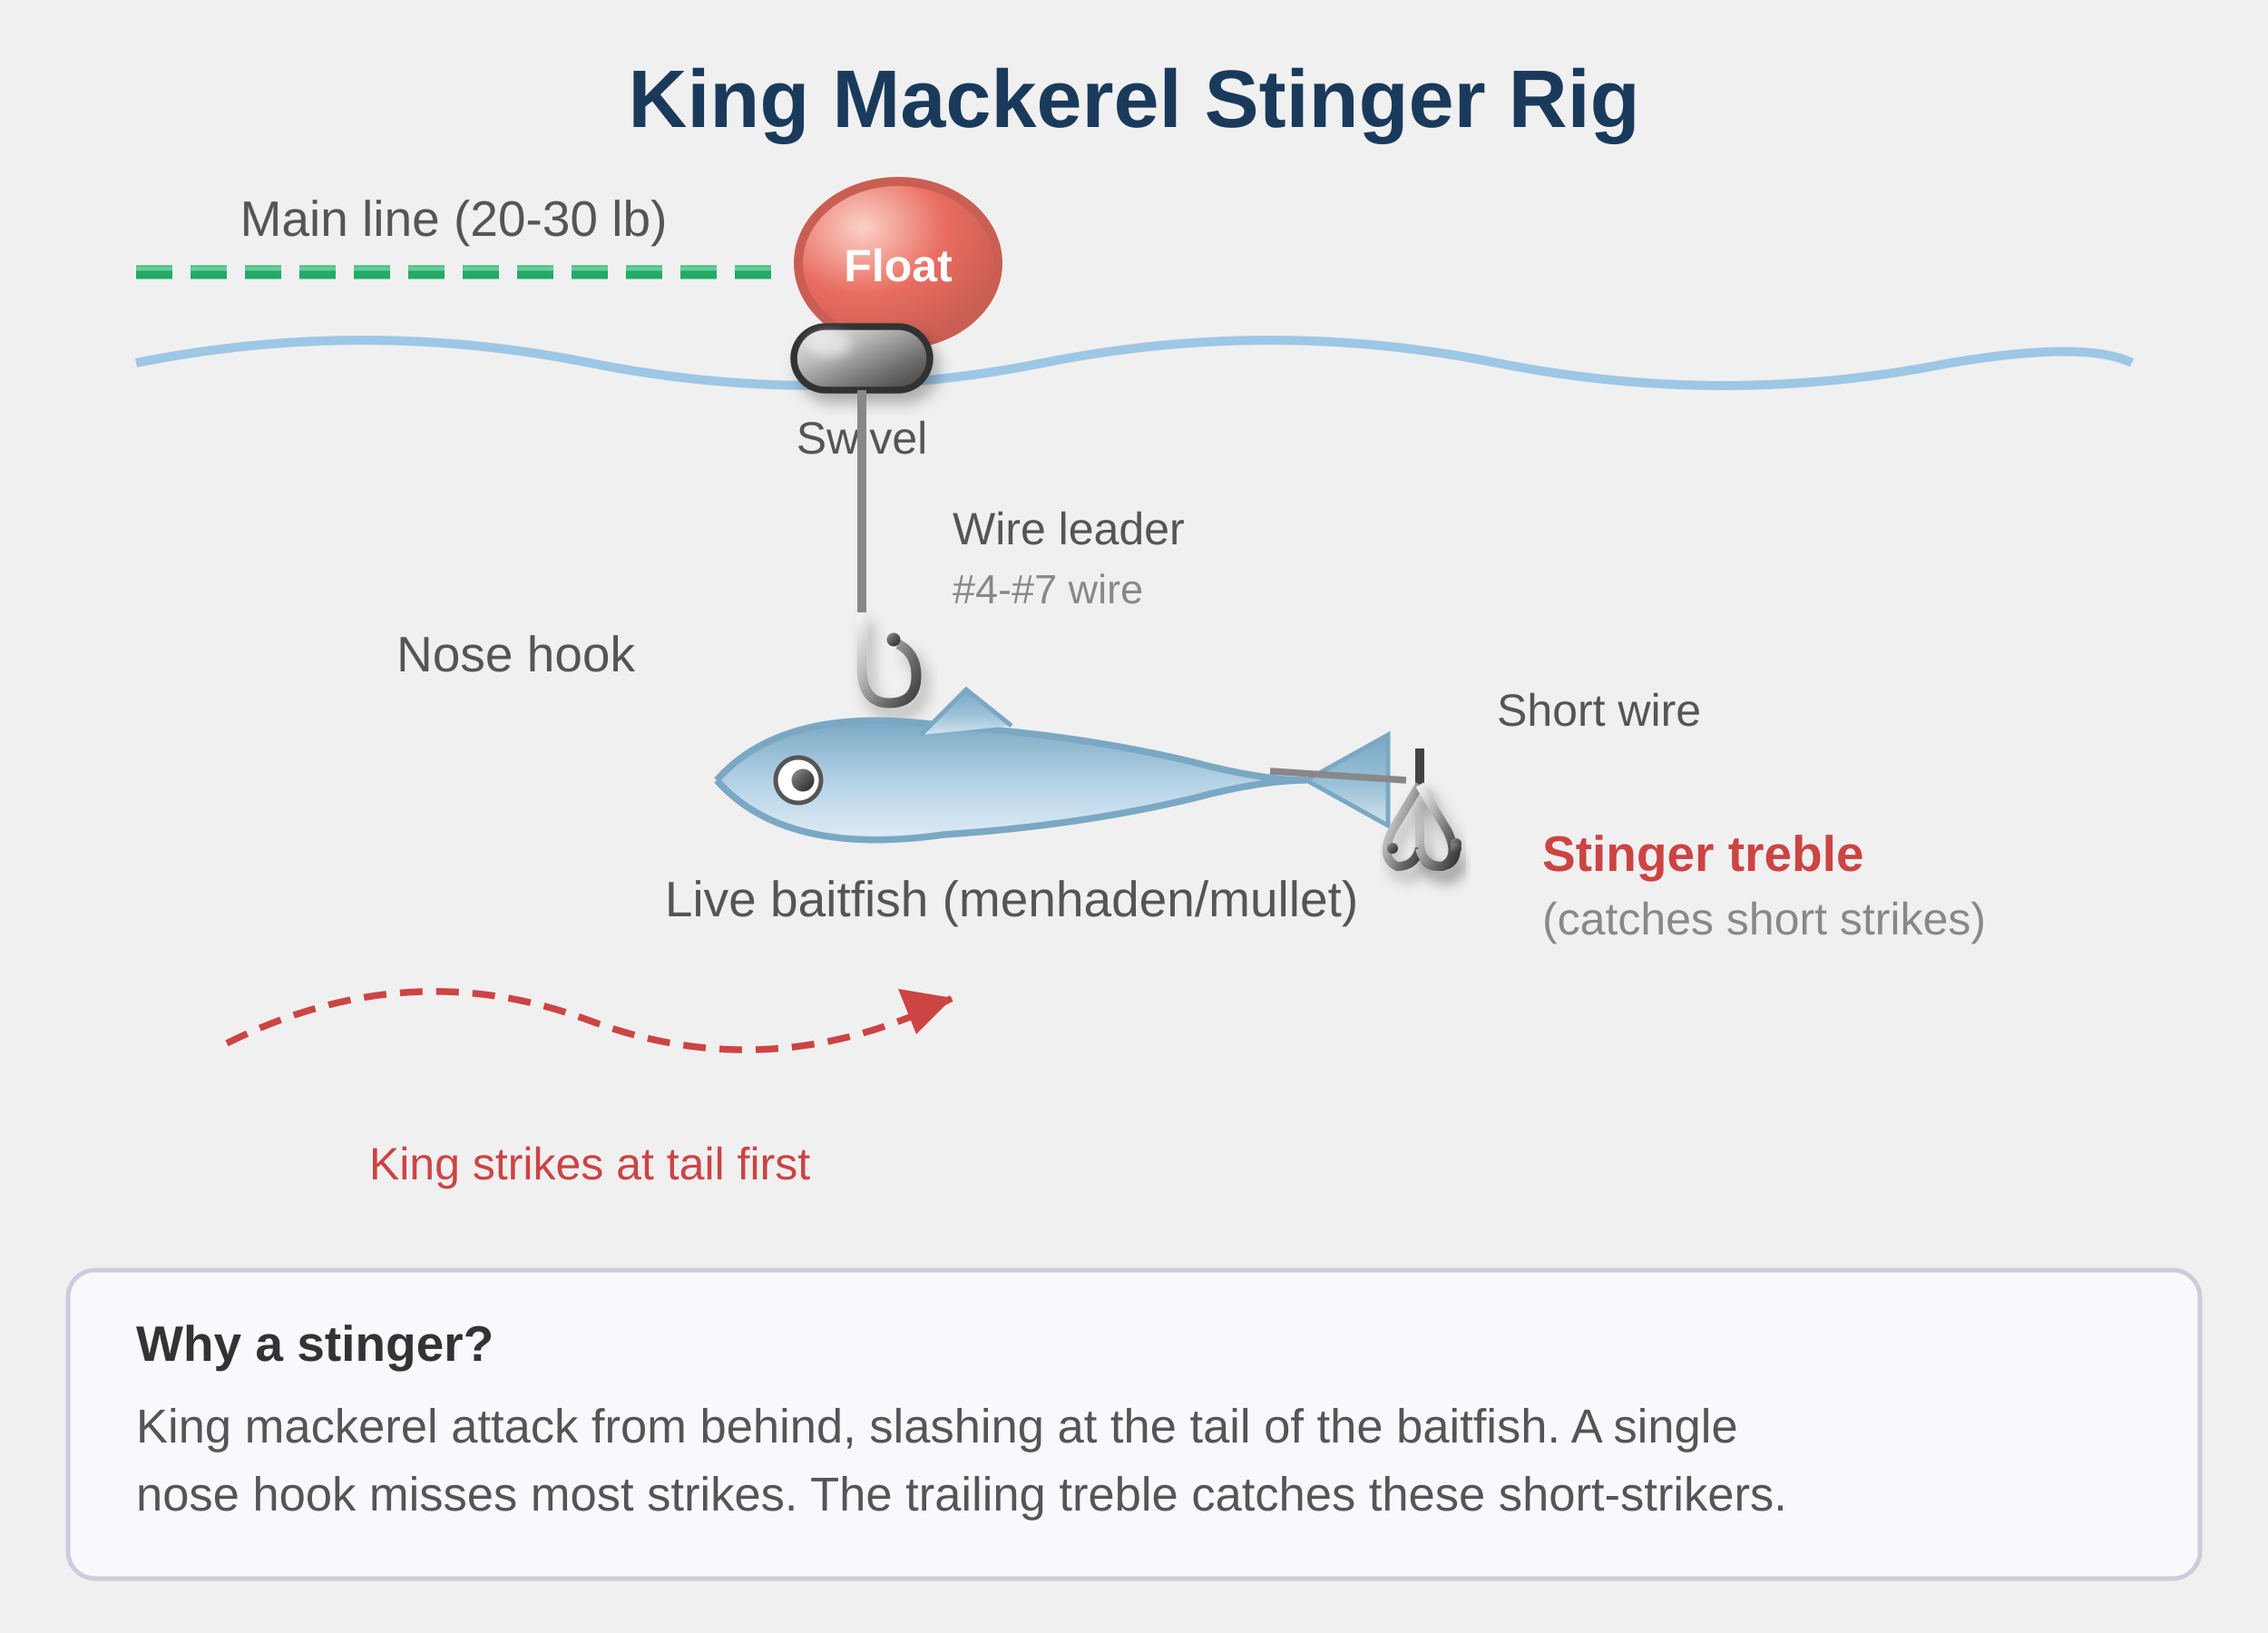
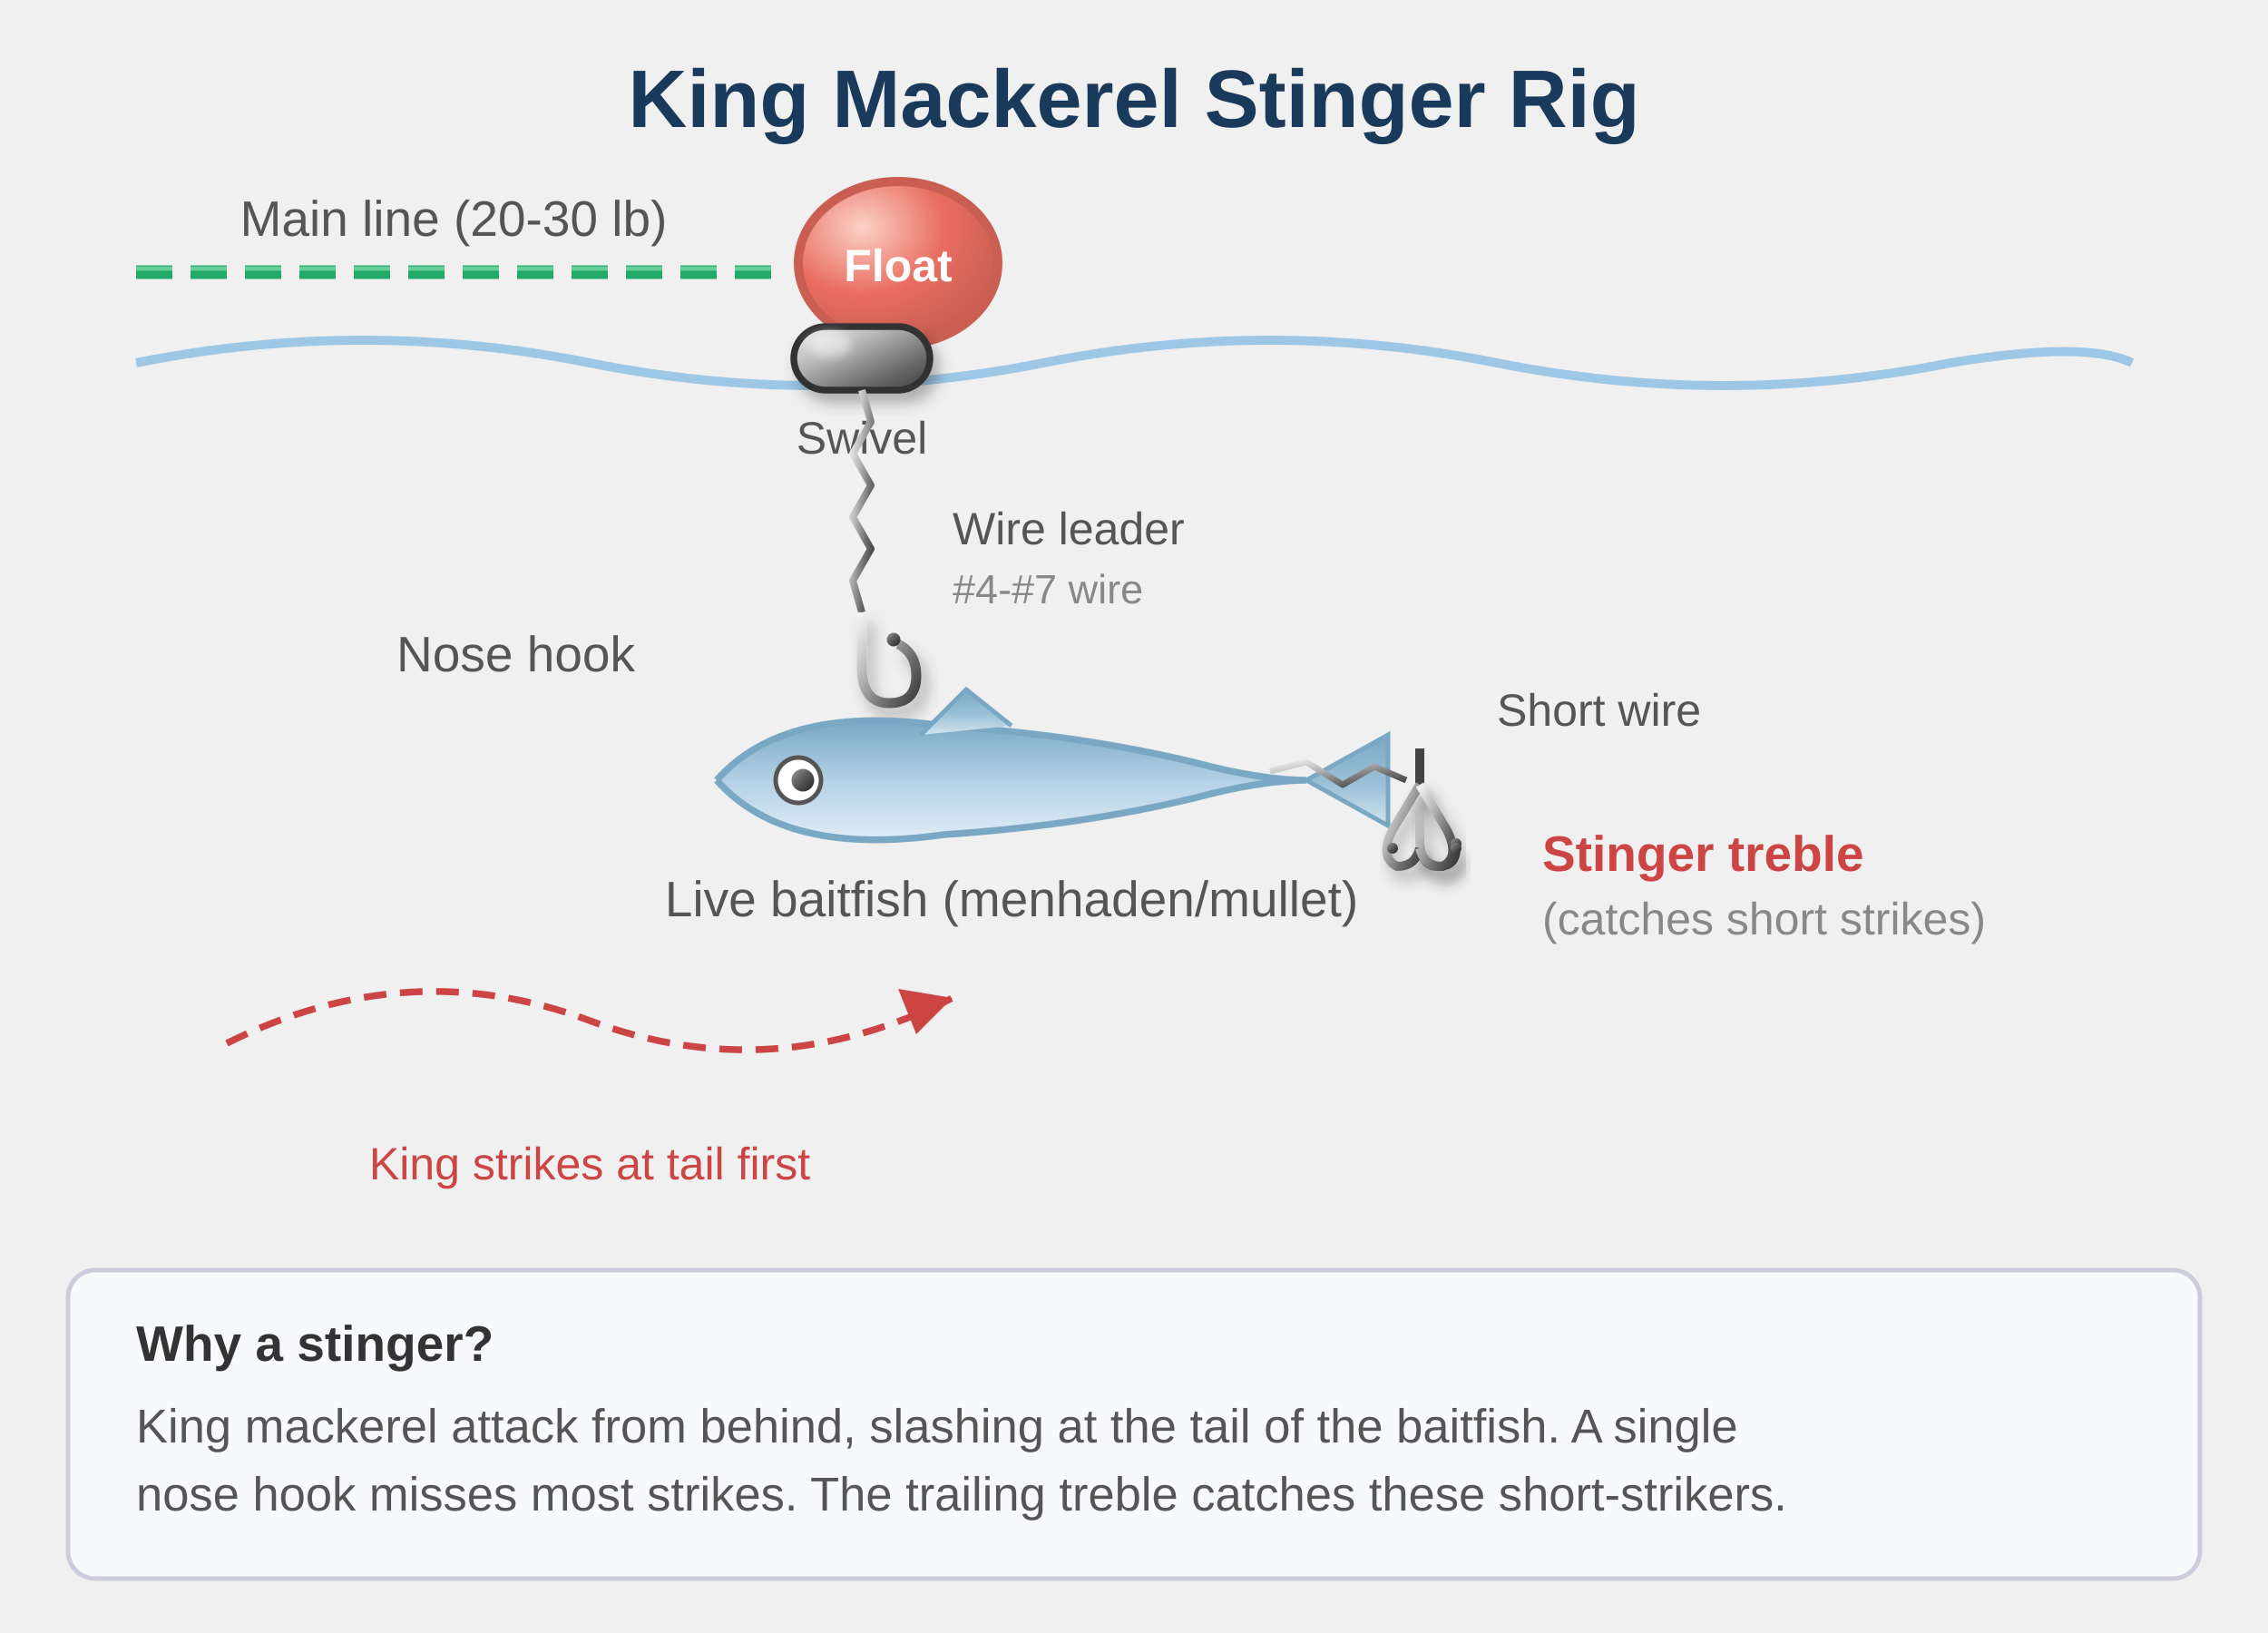
<svg xmlns="http://www.w3.org/2000/svg" viewBox="0 0 500 360" font-family="Arial, sans-serif">
  <defs>
    <linearGradient id="fishGrad_b8d4e8" x1="0%" y1="0%" x2="0%" y2="100%">
      <stop offset="0%" stop-color="#7aa8c4" />
      <stop offset="55%" stop-color="#b8d4e8" />
      <stop offset="100%" stop-color="#dfecf5" />
    </linearGradient>
    <linearGradient id="fishGrad_9bc1d8" x1="0%" y1="0%" x2="0%" y2="100%">
      <stop offset="0%" stop-color="#7aa8c4" />
      <stop offset="55%" stop-color="#9bc1d8" />
      <stop offset="100%" stop-color="#d2e3ed" />
    </linearGradient>
    <radialGradient id="beadGrad_e74c3c" cx="32%" cy="28%" r="75%">
      <stop offset="0%" stop-color="#ffc9bd" />
      <stop offset="55%" stop-color="#e74c3c" />
      <stop offset="100%" stop-color="#c0392b" />
    </radialGradient>
  </defs>
  <defs>
    <radialGradient id="baitGrad" cx="35%" cy="30%" r="75%">
      <stop offset="0%" stop-color="#ffe4c4" />
      <stop offset="45%" stop-color="#e8b48a" />
      <stop offset="100%" stop-color="#b5794a" />
    </radialGradient>
    <filter id="glossBlur" x="-60%" y="-60%" width="220%" height="220%">
      <feGaussianBlur stdDeviation="1.1" />
    </filter>
  </defs>
  <defs>
    <linearGradient id="steelGrad" x1="0%" y1="0%" x2="100%" y2="100%">
      <stop offset="0%" stop-color="#f2f2f2" />
      <stop offset="35%" stop-color="#b8b8b8" />
      <stop offset="70%" stop-color="#6e6e6e" />
      <stop offset="100%" stop-color="#3d3d3d" />
    </linearGradient>
    <linearGradient id="steelGradDark" x1="0%" y1="0%" x2="100%" y2="100%">
      <stop offset="0%" stop-color="#9a9a9a" />
      <stop offset="45%" stop-color="#5c5c5c" />
      <stop offset="100%" stop-color="#242424" />
    </linearGradient>
    <radialGradient id="leadGrad" cx="32%" cy="30%" r="75%">
      <stop offset="0%" stop-color="#e2e2e2" />
      <stop offset="35%" stop-color="#9a9a9a" />
      <stop offset="75%" stop-color="#5c5c5c" />
      <stop offset="100%" stop-color="#333333" />
    </radialGradient>
    <filter id="softShadow" x="-40%" y="-40%" width="180%" height="180%">
      <feDropShadow dx="1.4" dy="2.2" stdDeviation="1.6" flood-color="#000000" flood-opacity="0.28" />
    </filter>
  </defs>
  <text x="250" y="28" text-anchor="middle" font-size="18" font-weight="bold" fill="#1a3a5c">King Mackerel Stinger Rig</text>
  <path d="M30 80 Q80 70 130 80 Q180 90 230 80 Q280 70 330 80 Q380 90 430 80 Q460 75 470 80" fill="none" stroke="#4a9eda" stroke-width="2" opacity="0.5" />
  <line x1="30" y1="60" x2="170" y2="60" stroke="#2a6" stroke-width="3" stroke-dasharray="8,4" />
  <line x1="30" y1="59.2" x2="170" y2="59.2" stroke="#8fe6b8" stroke-width="0.96" stroke-dasharray="8,4" opacity="0.6" />
  <text x="100" y="52" text-anchor="middle" font-size="11" fill="#555">Main line (20-30 lb)</text>
  <g transform="translate(180, 40)">
    <ellipse cx="18" cy="18" rx="22" ry="18" fill="url(#beadGrad_e74c3c)" stroke="#c0392b" stroke-width="2" opacity="0.8" />
    <text x="18" y="22" text-anchor="middle" font-size="10" fill="#fff" font-weight="bold">Float</text>
  </g>
  <rect x="175" y="72" width="30" height="14" rx="7" fill="url(#steelGrad)" stroke="#333333" stroke-width="1.5" filter="url(#softShadow)" />
  <ellipse cx="182.8" cy="75.9" rx="4.8" ry="2.8" fill="#ffffff" opacity="0.5" filter="url(#glossBlur)" />
  <text x="190" y="100" text-anchor="middle" font-size="10" fill="#555">Swivel</text>
-   <line x1="190" y1="86" x2="190" y2="135" stroke="#888" stroke-width="2" />
+   <path d="M190 86 L192 93 L188 100 L192 107 L188 114 L192 121 L188 128 L190 135" fill="none" stroke="url(#steelGrad)" stroke-width="1.6" stroke-linejoin="round" />
  <text x="210" y="120" font-size="10" fill="#555">Wire leader</text>
  <text x="210" y="133" font-size="9" fill="#888">#4-#7 wire</text>
  <g transform="translate(180, 135)">
    <path d="M10 0 L10 12 Q10 20 16 20 Q22 20 22 14 Q22 9 18 7" fill="none" stroke="url(#steelGrad)" stroke-width="2.2" filter="url(#softShadow)" />
    <circle cx="17" cy="6" r="1.5" fill="url(#steelGradDark)" />
  </g>
  <text x="140" y="148" text-anchor="end" font-size="11" fill="#555">Nose hook</text>
  <g transform="translate(158, 150)">
    <path d="M0 22 Q15 5 50 10 Q80 12 105 18 Q120 22 130 22 Q120 22 105 26 Q80 32 50 34 Q15 39 0 22" fill="url(#fishGrad_b8d4e8)" stroke="#7aa8c4" stroke-width="1.5" />
    <circle cx="18" cy="22" r="5" fill="#fff" stroke="#555" stroke-width="1" />
    <circle cx="19" cy="22" r="2.5" fill="url(#steelGradDark)" />
    <path d="M130 22 L148 12 L148 32 Z" fill="url(#fishGrad_9bc1d8)" stroke="#7aa8c4" stroke-width="1" />
    <path d="M45 12 L55 2 L65 10" fill="url(#fishGrad_9bc1d8)" stroke="#7aa8c4" stroke-width="1" />
    <text x="65" y="52" text-anchor="middle" font-size="11" fill="#555">Live baitfish (menhaden/mullet)</text>
  </g>
-   <line x1="280" y1="170" x2="310" y2="172" stroke="#888" stroke-width="1.5" />
+   <path d="M280 170 L288 168 L296 173 L303 169 L310 172" fill="none" stroke="url(#steelGrad)" stroke-width="1.4" stroke-linejoin="round" />
  <text x="330" y="160" font-size="10" fill="#555">Short wire</text>
  <g transform="translate(305, 165)">
    <line x1="8" y1="0" x2="8" y2="8" stroke="#444" stroke-width="2" />
    <path d="M8 8 L8 20 Q8 26 12 26 Q16 26 16 22" fill="none" stroke="url(#steelGrad)" stroke-width="2" filter="url(#softShadow)" />
    <path d="M8 8 L2 18 Q-1 24 3 26 Q7 26 8 22" fill="none" stroke="url(#steelGrad)" stroke-width="2" filter="url(#softShadow)" />
    <path d="M8 8 L14 18 Q17 24 13 26 Q9 26 8 22" fill="none" stroke="url(#steelGrad)" stroke-width="2" filter="url(#softShadow)" />
    <circle cx="16" cy="21" r="1.2" fill="url(#steelGradDark)" />
    <circle cx="2" cy="22" r="1.2" fill="url(#steelGradDark)" />
    <circle cx="16" cy="22" r="1.2" fill="url(#steelGradDark)" />
  </g>
  <text x="340" y="192" font-size="11" fill="#c44" font-weight="bold">Stinger treble</text>
  <text x="340" y="206" font-size="10" fill="#888">(catches short strikes)</text>
  <g transform="translate(50, 210)">
    <path d="M0 20 Q40 0 80 15 Q120 30 160 10" fill="none" stroke="#c44" stroke-width="1.5" stroke-dasharray="5,3" />
    <polygon points="160,10 148,8 152,18" fill="#c44" />
    <text x="80" y="50" text-anchor="middle" font-size="10" fill="#c44">King strikes at tail first</text>
  </g>
  <rect x="15" y="280" width="470" height="68" rx="6" fill="#f7f9fc" stroke="#ccd" stroke-width="1" />
  <text x="30" y="300" font-size="11" fill="#333" font-weight="bold">Why a stinger?</text>
  <text x="30" y="318" font-size="10.5" fill="#555">King mackerel attack from behind, slashing at the tail of the baitfish. A single</text>
  <text x="30" y="333" font-size="10.5" fill="#555">nose hook misses most strikes. The trailing treble catches these short-strikers.</text>
</svg>
